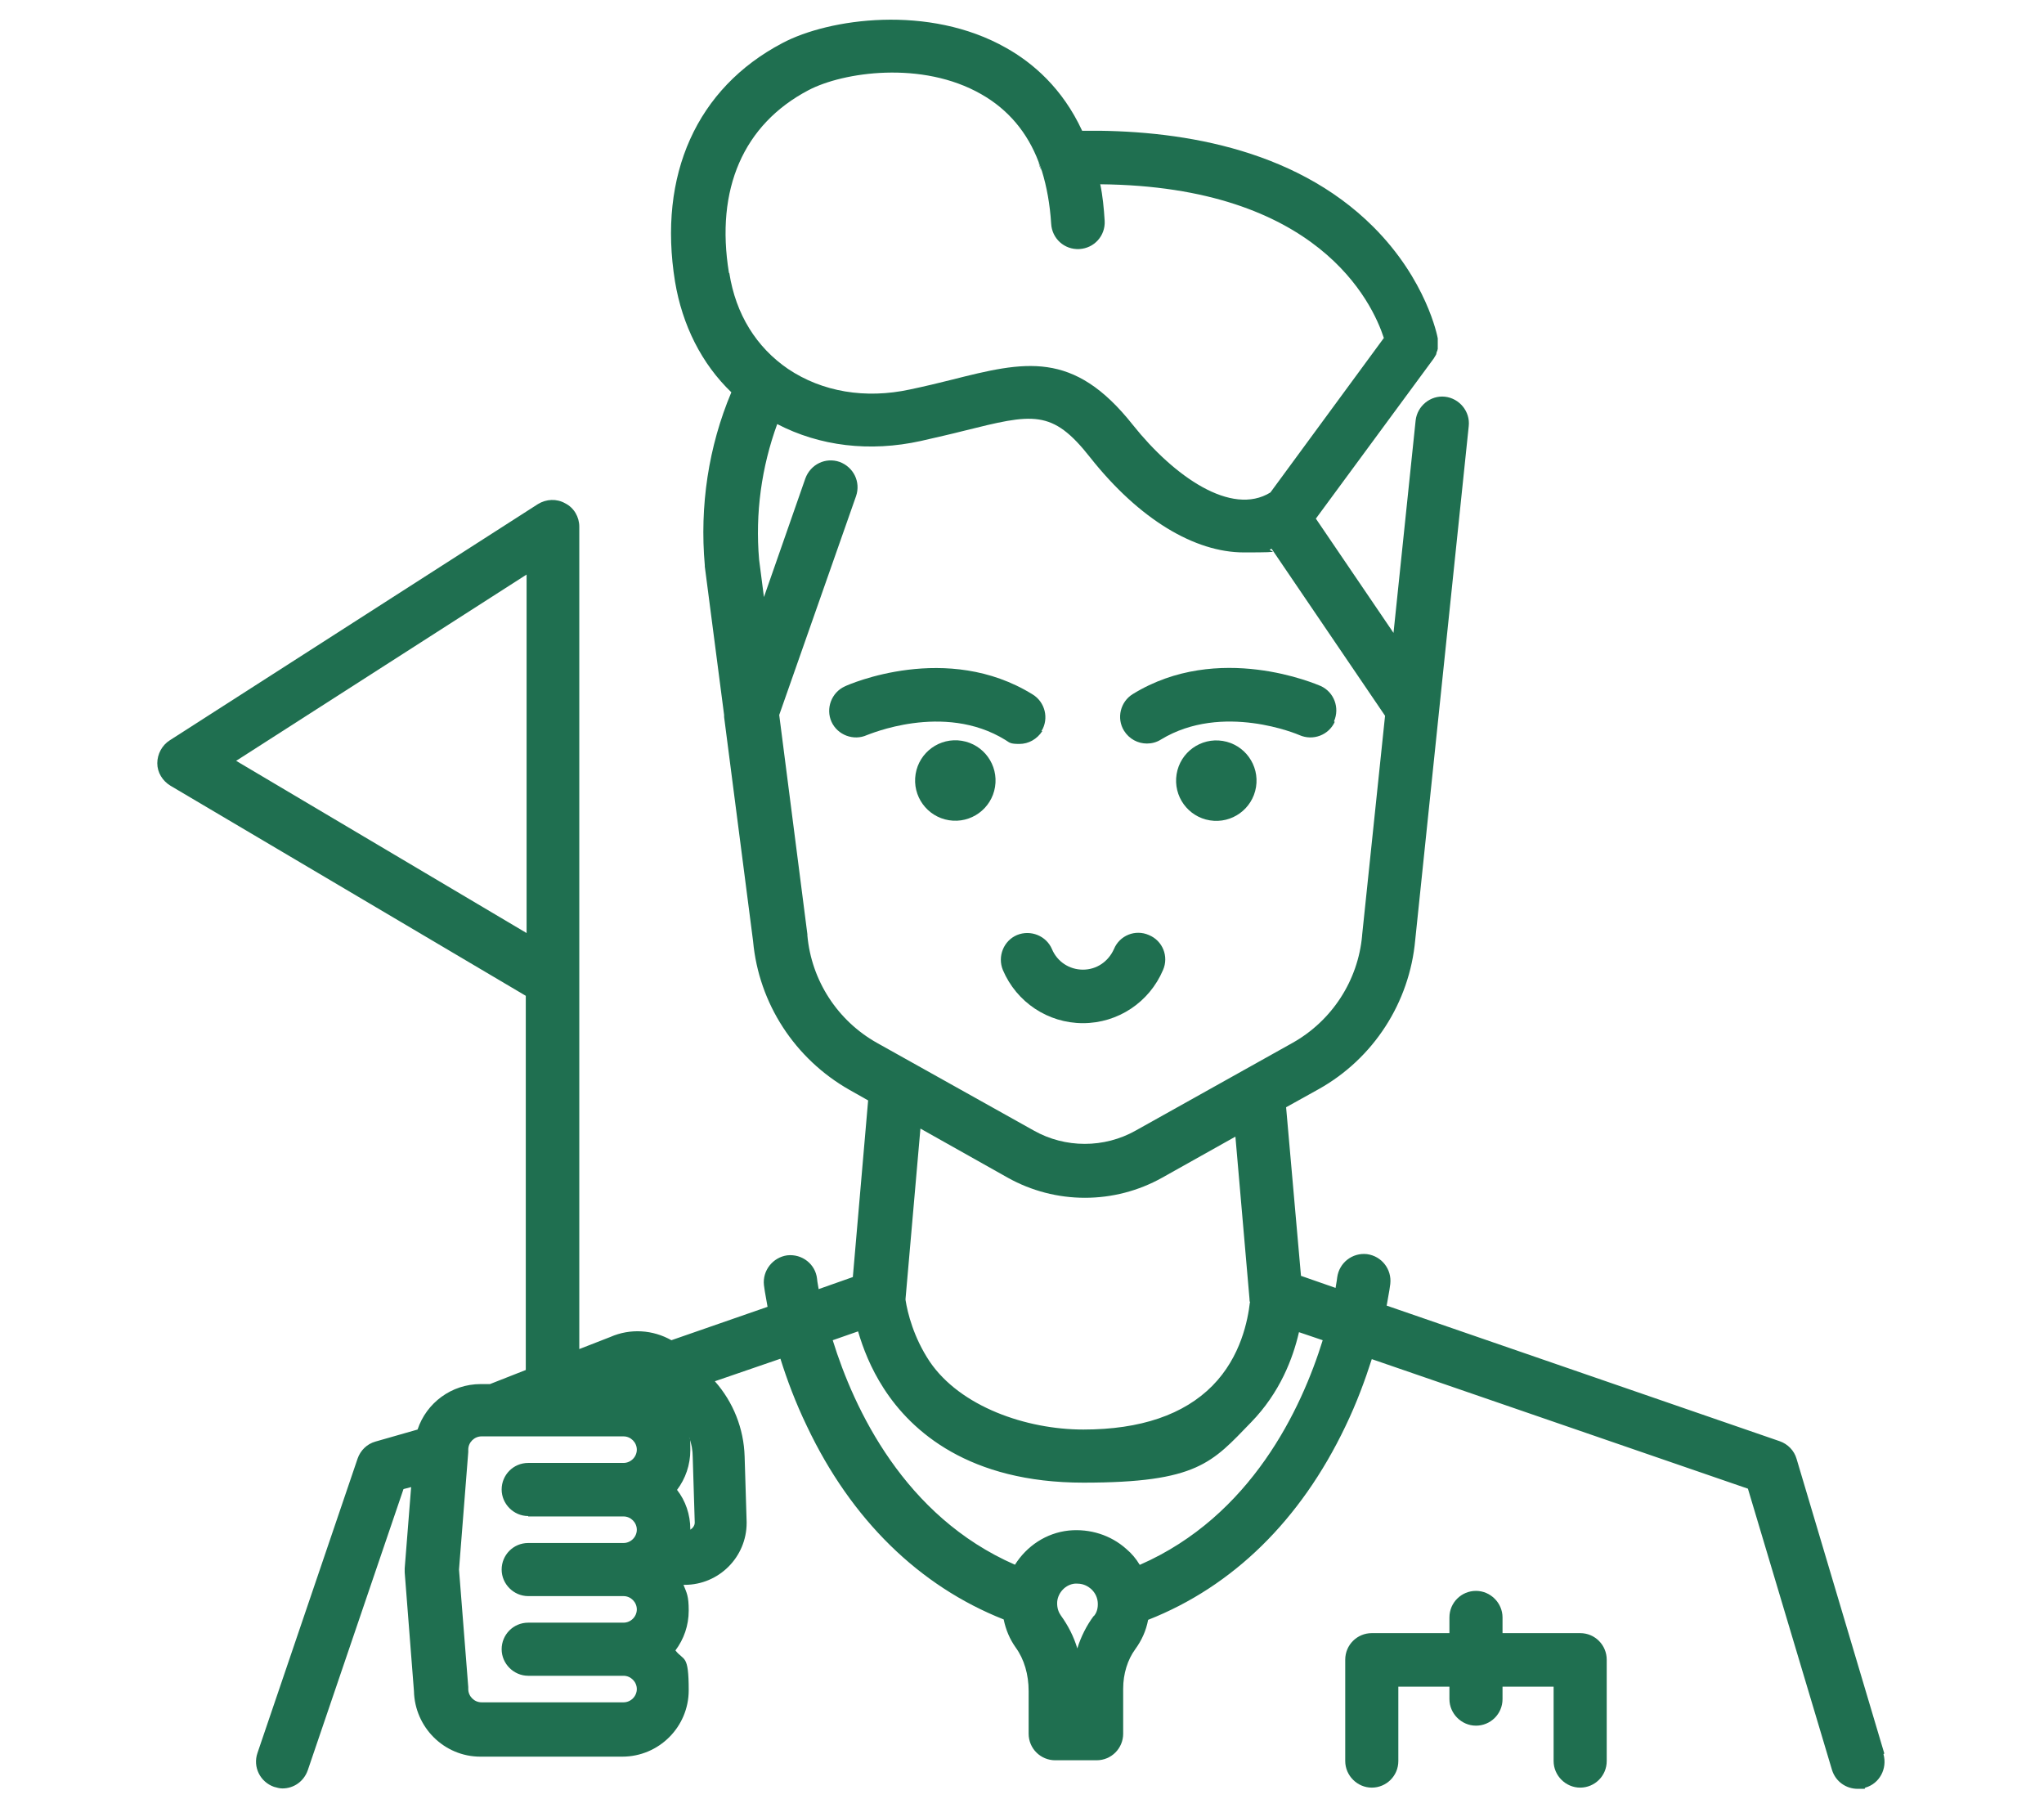
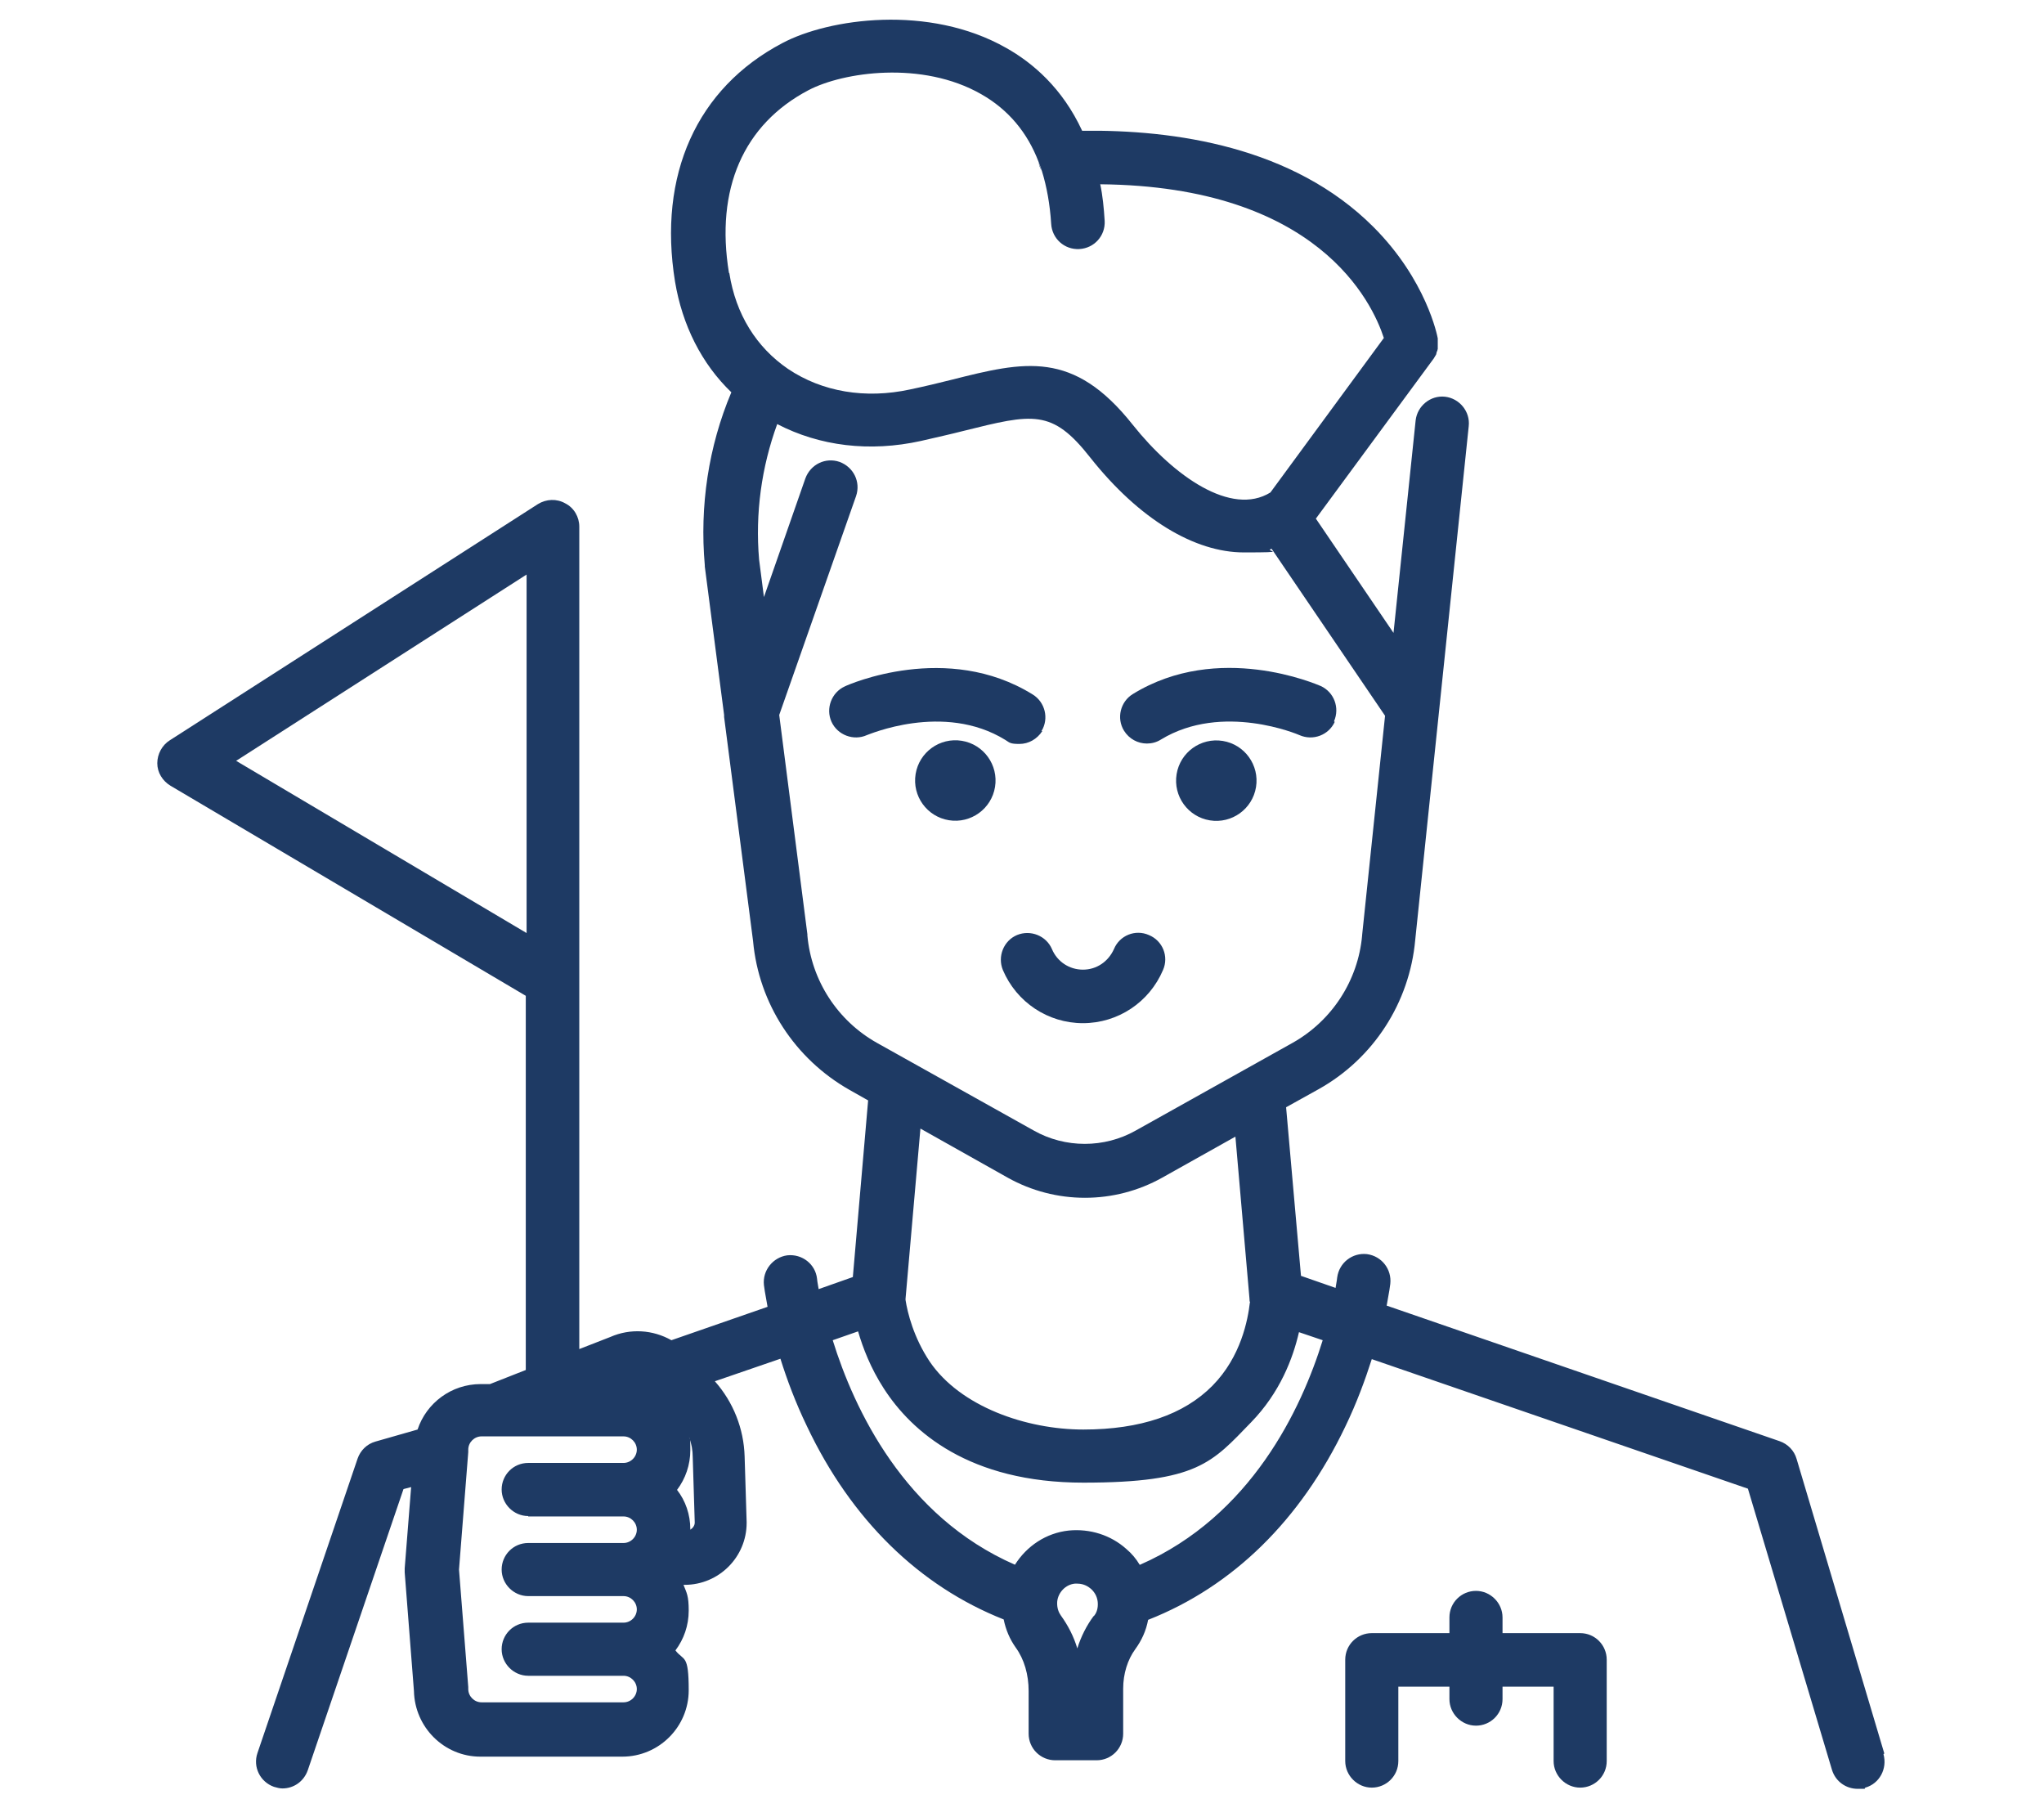
<svg xmlns="http://www.w3.org/2000/svg" id="Capa_1" viewBox="0 0 508.1 449.2">
  <defs>
-     <style>      .st0 {        fill: #1f6f50;      }    </style>
+     <style>      .st0 {        fill: #1e3a64;      }    </style>
  </defs>
  <path class="st0" d="M258.9,42.4c-.4-.7-.6-1.4-.8-2.2.3.7.5,1.4.8,2.2Z" />
  <path class="st0" d="M399.4,412.5v25.2c0,3.7-3,6.6-6.6,6.6s-6.6-3-6.6-6.6v-18.5h-12.7v3.1c0,3.7-3,6.6-6.6,6.6s-6.6-3-6.6-6.6v-3.1h-12.7v18.5c0,3.7-3,6.6-6.6,6.6s-6.6-3-6.6-6.6v-25.2c0-3.7,3-6.6,6.6-6.6h19.3v-3.9c0-3.7,3-6.6,6.6-6.6s6.6,3,6.6,6.6v3.9h19.3c3.7,0,6.6,3,6.6,6.6Z" />
  <path class="st0" d="M468.4,435.8l-21.8-73.2c-.6-2.1-2.2-3.7-4.2-4.4l-97.7-33.7c.6-3.2.9-5.2.9-5.4.4-3.6-2.1-6.9-5.8-7.4-3.6-.4-6.9,2.1-7.4,5.8,0,0-.1,1-.4,2.6l-8.6-3-3.7-41.9,8.1-4.5c13.6-7.6,22.6-21.5,24-37.1l13.3-127.7c.4-3.6-2.3-6.9-5.9-7.3-3.6-.4-6.9,2.3-7.3,5.9l-5.5,52.8-19.3-28.4,29.3-39.8c.2-.3.4-.7.6-1,0,0,0-.2.1-.3,0,0,0-.1,0-.2,0-.1.1-.3.2-.4,0-.2,0-.3.1-.4,0,0,0-.1,0-.2,0-.1,0-.3,0-.4,0-.2,0-.3,0-.5,0,0,0-.2,0-.2,0-.2,0-.4,0-.6,0-.1,0-.3,0-.4,0-.1,0-.3,0-.4-.1-.6-2.8-14.5-16-27.7-20-20-49.5-24.2-72.4-23.9-4.9-10.6-12.3-16.9-18.9-20.6-19.2-10.9-44.1-7.3-55.6-1.2-21.3,11.2-31,32.8-26.7,59.3,1.8,10.8,6.6,20.4,14,27.5-5.7,13.5-7.9,28.3-6.6,43,0,0,0,.2,0,.3l4.8,36.9c0,.2,0,.3,0,.5l7.2,55.7c1.4,15.5,10.4,29.3,24,37l4.6,2.6-3.8,43.9-8.5,3c-.3-1.6-.4-2.5-.4-2.6-.4-3.6-3.7-6.2-7.4-5.8-3.6.5-6.2,3.8-5.8,7.4,0,.2.3,2.2.9,5.4l-23.9,8.3c-4.6-2.6-10.2-3-15.2-.8l-7.7,3v-204.4c0-2.4-1.3-4.7-3.5-5.8-2.1-1.2-4.7-1.1-6.8.2l-91.5,58.7c-1.9,1.2-3.1,3.4-3.1,5.7,0,2.3,1.3,4.4,3.3,5.6l88.3,52.2v93l-8.9,3.5h-2.3c-7.3,0-13.5,4.7-15.7,11.3l-10.5,3c-2.1.6-3.7,2.2-4.4,4.2l-24.9,73.2c-1.2,3.5.7,7.2,4.1,8.4.7.2,1.4.4,2.1.4,2.8,0,5.3-1.7,6.3-4.5l23.8-69.9,1.9-.5-1.6,20.2c0,.3,0,.7,0,1l2.3,29.5c.2,9,7.5,16.3,16.5,16.3h35.3c9.1,0,16.5-7.4,16.5-16.5s-1.2-7.2-3.3-9.9c2.1-2.8,3.3-6.2,3.3-9.9s-.5-4.4-1.3-6.4c0,0,.2,0,.3,0,8.5,0,15.4-6.9,15.4-15.4s0-.1,0-.2l-.5-16.3c-.2-6.9-2.8-13.5-7.4-18.7l16.3-5.6c1.6,5.1,3.7,10.8,6.6,16.8,11,23.2,27.9,39.7,48.9,48h0c.5,2.5,1.5,4.9,3,7,2.1,2.9,3.2,6.7,3.2,10.8v10.6c0,3.7,3,6.6,6.6,6.6h10.3c3.7,0,6.6-3,6.6-6.6v-11.2c0-3.7,1.1-7.2,3-9.8,1.6-2.2,2.7-4.6,3.2-7.3,21.1-8.3,37.9-24.8,49-48,2.9-6,5-11.8,6.6-16.8l93.5,32.2,20.9,69.9c.9,2.9,3.5,4.7,6.4,4.7s1.3,0,1.9-.3c3.5-1,5.5-4.7,4.5-8.3ZM58.7,189.1l72.2-46.3v89.1l-72.2-42.8ZM131.3,376.9h23.7c1.8,0,3.3,1.5,3.3,3.3s-1.5,3.3-3.3,3.3h-23.7c-3.7,0-6.6,3-6.6,6.6s3,6.6,6.6,6.6h23.7c1.8,0,3.3,1.5,3.3,3.3s-1.5,3.3-3.3,3.3h-23.7c-3.7,0-6.6,3-6.6,6.6s3,6.6,6.6,6.6h23.7c1.8,0,3.3,1.5,3.3,3.3s-1.5,3.3-3.3,3.3h-35.3c-1.8,0-3.3-1.5-3.3-3.3s0-.3,0-.5l-2.3-29.2,2.3-29.2h0c0-.2,0-.4,0-.6,0-1.8,1.5-3.3,3.3-3.3h35.3c1.8,0,3.3,1.5,3.3,3.3s-1.5,3.3-3.3,3.3h-23.7c-3.7,0-6.6,3-6.6,6.6s3,6.6,6.6,6.6ZM171.6,380.1c0-3.7-1.2-7.1-3.3-9.8,2.1-2.8,3.3-6.2,3.3-9.9s-.1-2.1-.3-3.2c.6,1.6.9,3.3.9,5l.5,16.2c0,.8-.5,1.4-1.1,1.8ZM181.2,67.8c-3.4-20.8,3.6-36.9,19.8-45.4,8.6-4.5,28.2-7.4,42.9,1,6.7,3.8,11.5,9.5,14.3,16.9.3.7.5,1.4.8,2.2,1.2,3.9,2,8.3,2.3,13.1.2,3.7,3.3,6.5,7,6.3,3.7-.2,6.5-3.3,6.3-7-.2-3.2-.5-6.3-1.1-9.1,54.1.5,67.6,29.3,70.5,38.2l-28.2,38.4c-9.7,6-24-4-34.2-16.8-14.8-18.7-26.9-15.8-45.1-11.2-3.2.8-6.5,1.6-10.3,2.4-11.1,2.4-21.8.6-30.3-5.1-7.9-5.4-13-13.6-14.6-23.8ZM200.7,232.5c0,0,0-.2,0-.3l-7-54.5,19.1-54.4c1.2-3.5-.6-7.2-4.1-8.5-3.5-1.2-7.2.6-8.5,4.1l-10.3,29.5-1.2-9.3c-1-11.5.6-23,4.5-33.7,10.6,5.5,23,7,35.7,4.2,3.9-.9,7.5-1.7,10.6-2.5,17.3-4.3,22-5.5,31.5,6.6,12.2,15.4,26,23.6,38.2,23.6s4.7-.3,6.9-.9l28.2,41.5-5.7,54.5s0,0,0,.1c-1,11.2-7.5,21.2-17.3,26.7l-39,21.8c-7.8,4.4-17.5,4.4-25.3,0l-39-21.8c-9.8-5.5-16.3-15.5-17.3-26.7ZM310.7,323.7h0c-.5,4.3-2.2,13.5-9.3,20.7-7.1,7.2-17.9,10.9-32.1,10.9s-30.6-5.7-38.2-16.9c-4-6-5.5-12.1-6-15.3,0,0,0-.2,0-.3l3.7-42.3,21.7,12.2c5.9,3.3,12.5,5,19.2,5s13.3-1.7,19.2-5l18.2-10.2,3.5,40.3c0,.3,0,.7.2,1ZM271.9,401.6c-1.8,2.4-3.2,5.2-4.1,8.1-.9-3-2.3-5.7-4.1-8.2-.5-.7-1-1.8-.9-3.4.2-2.3,2.1-4.3,4.4-4.5.2,0,.4,0,.6,0,1.7,0,2.8.8,3.4,1.3,1.1,1,1.7,2.3,1.7,3.8s-.5,2.4-1,3ZM283.3,388.9c-.9-1.5-2-2.8-3.3-3.9-3.9-3.5-9.1-5.1-14.3-4.6-5.7.6-10.5,3.9-13.4,8.5-27.5-12-40-38.7-45.3-55.8l6.3-2.2c1.2,4.1,3.1,9.1,6.4,14.2,6.9,10.7,21.2,23.4,49.6,23.4s32-5,41.7-15c7.2-7.4,10.4-15.9,11.9-22.4l5.9,2c-5.3,17.1-17.8,43.7-45.4,55.8Z" />
  <circle class="st0" cx="302.4" cy="194.1" r="10" transform="translate(62.4 461.5) rotate(-80.8)" />
  <path class="st0" d="M331.8,179.4c-1.5,3.3-5.4,4.8-8.8,3.3-.2-.1-19.1-8.2-34.4,1.1-1.1.7-2.3,1-3.5,1-2.2,0-4.4-1.1-5.7-3.2-1.9-3.1-.9-7.2,2.2-9.1,21.3-13.1,45.7-2.4,46.7-2,3.3,1.5,4.8,5.4,3.3,8.8Z" />
  <circle class="st0" cx="237.5" cy="194.1" r="10" transform="translate(7.9 397.4) rotate(-80.8)" />
  <path class="st0" d="M259.1,181.7c-1.3,2-3.4,3.2-5.7,3.2s-2.4-.3-3.5-1c-15.4-9.5-34.2-1.2-34.4-1.2-3.3,1.5-7.3,0-8.8-3.3-1.5-3.3,0-7.3,3.3-8.8,1-.5,25.4-11.2,46.7,2,3.1,1.9,4.1,6,2.2,9.1Z" />
  <path class="st0" d="M289.1,241.1c-3.4,8-11.2,13.2-19.9,13.2s-16.5-5.2-19.9-13.2c-1.4-3.4.2-7.3,3.5-8.7,3.4-1.4,7.3.2,8.7,3.5,1.3,3.1,4.3,5.1,7.7,5.1s6.3-2,7.7-5.1c1.4-3.4,5.3-5,8.7-3.5,3.4,1.4,5,5.3,3.5,8.7Z" />
</svg>
